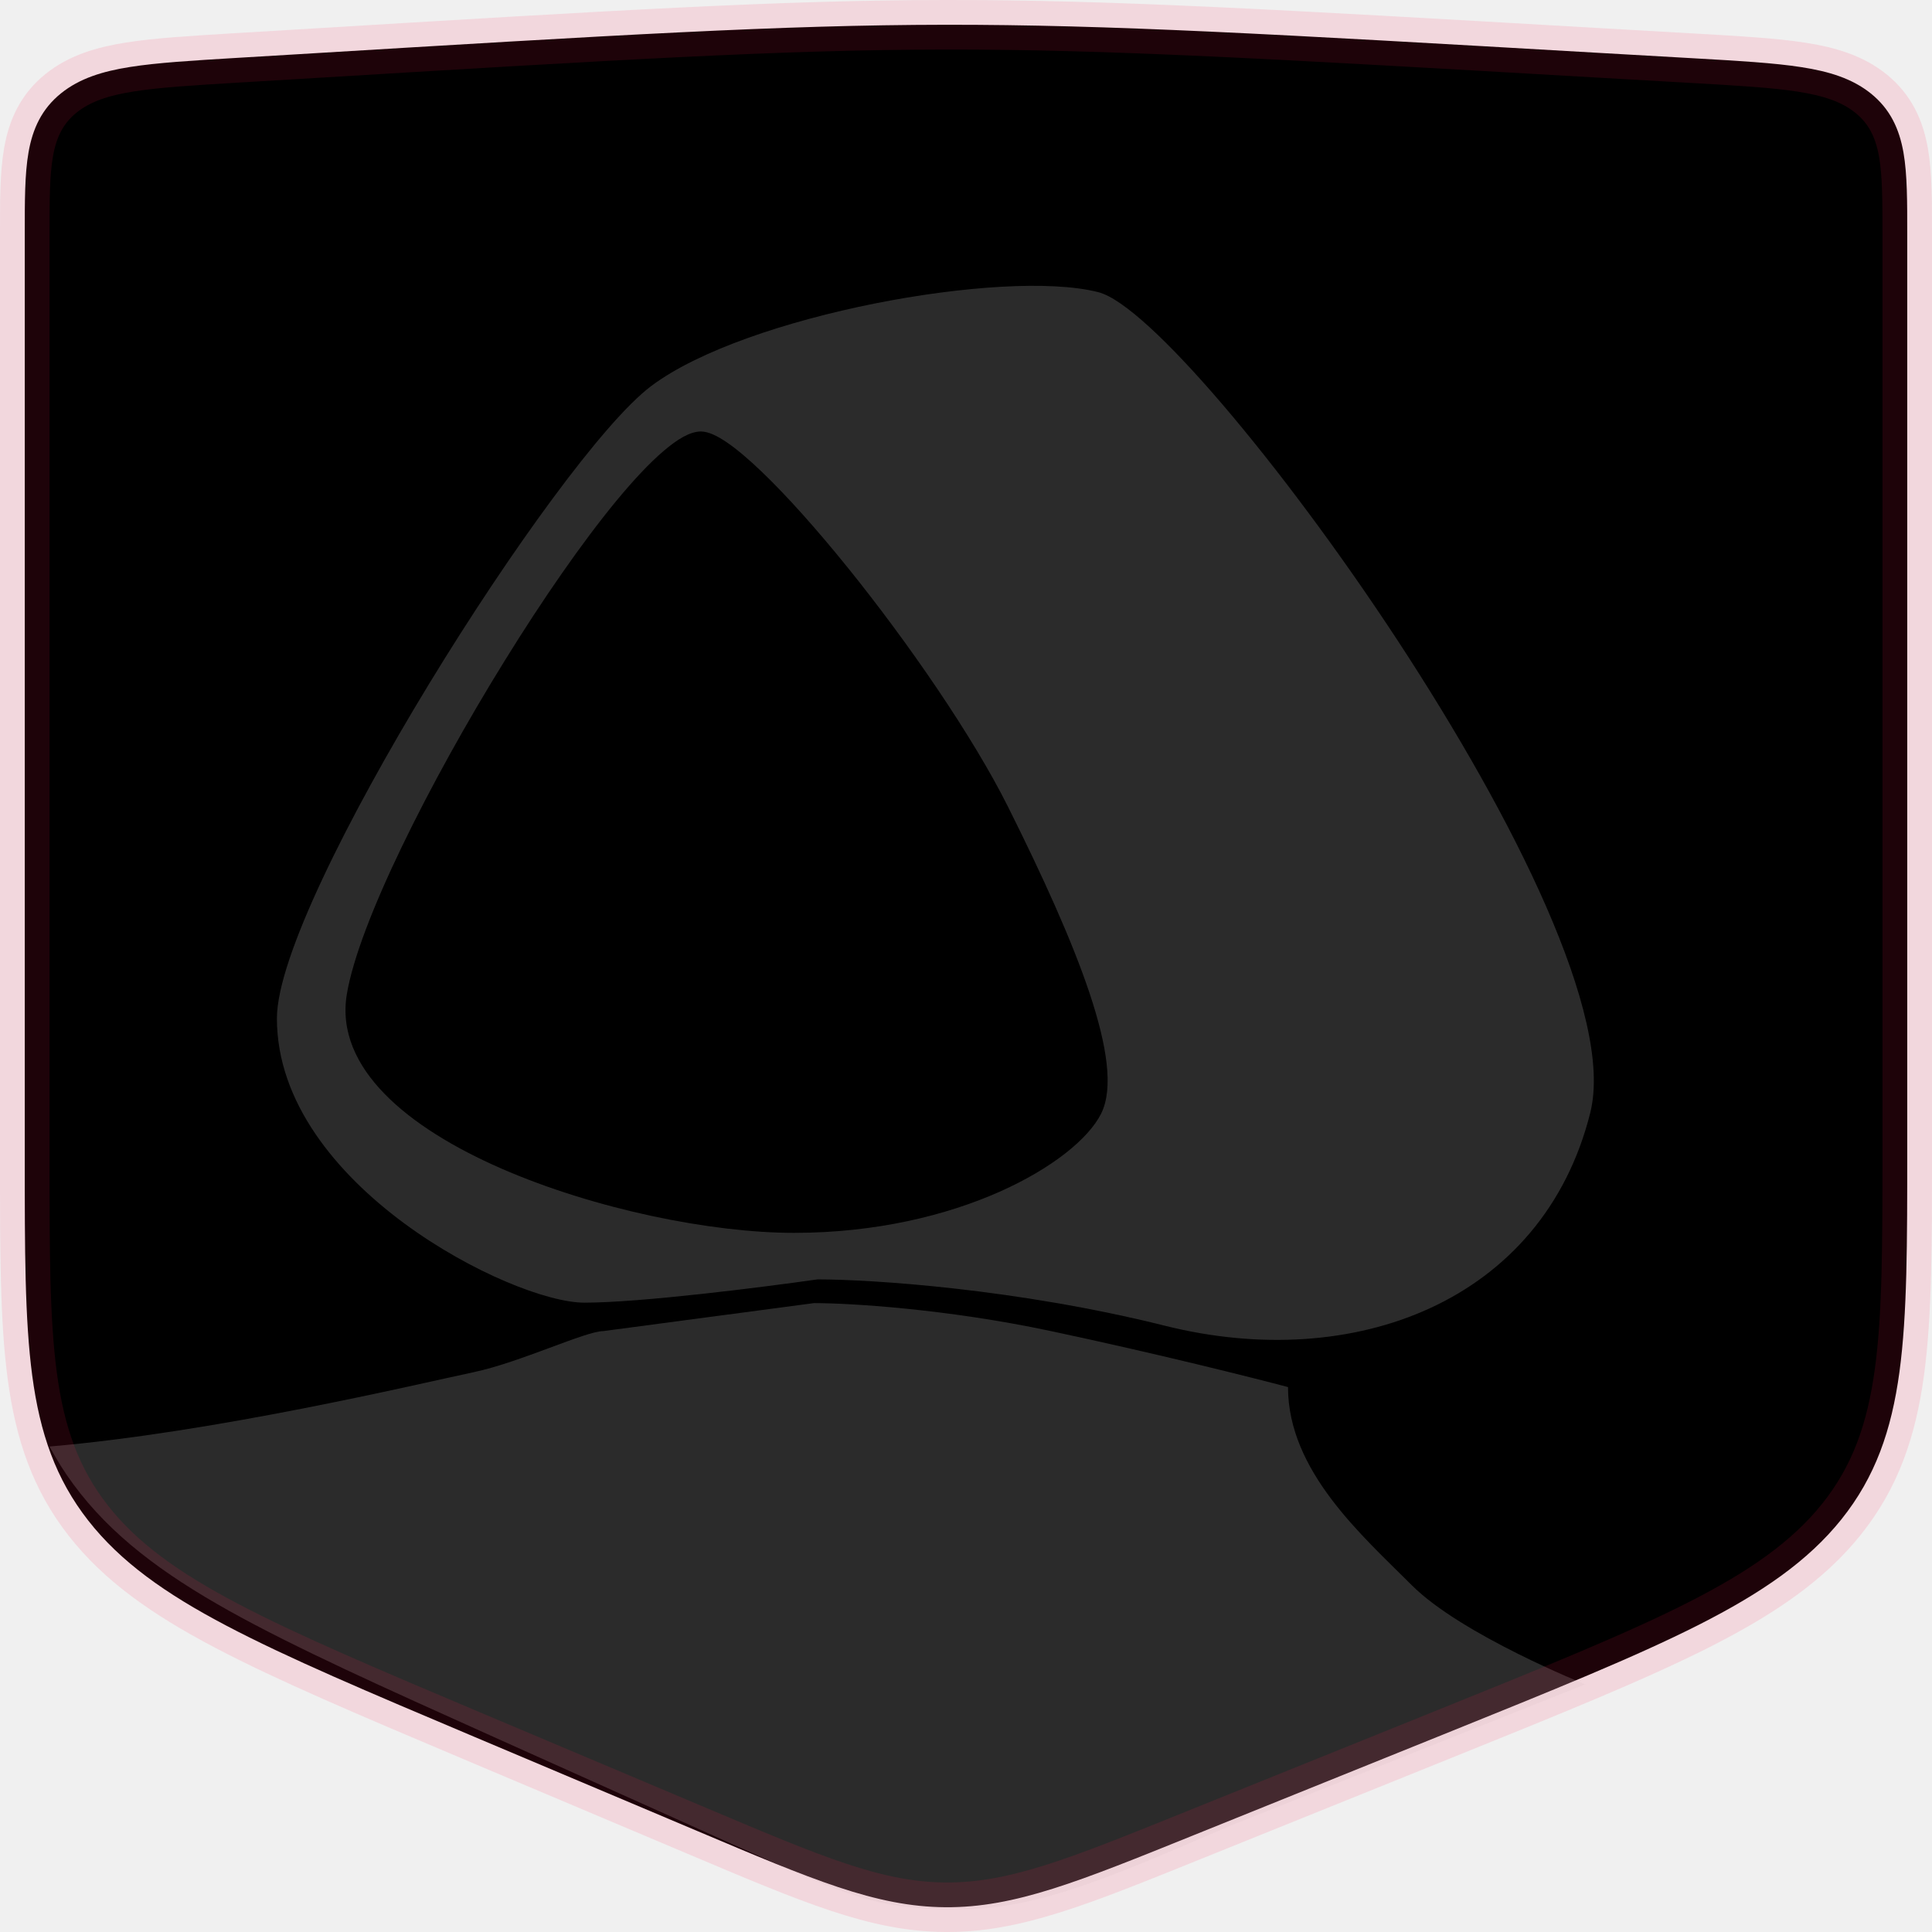
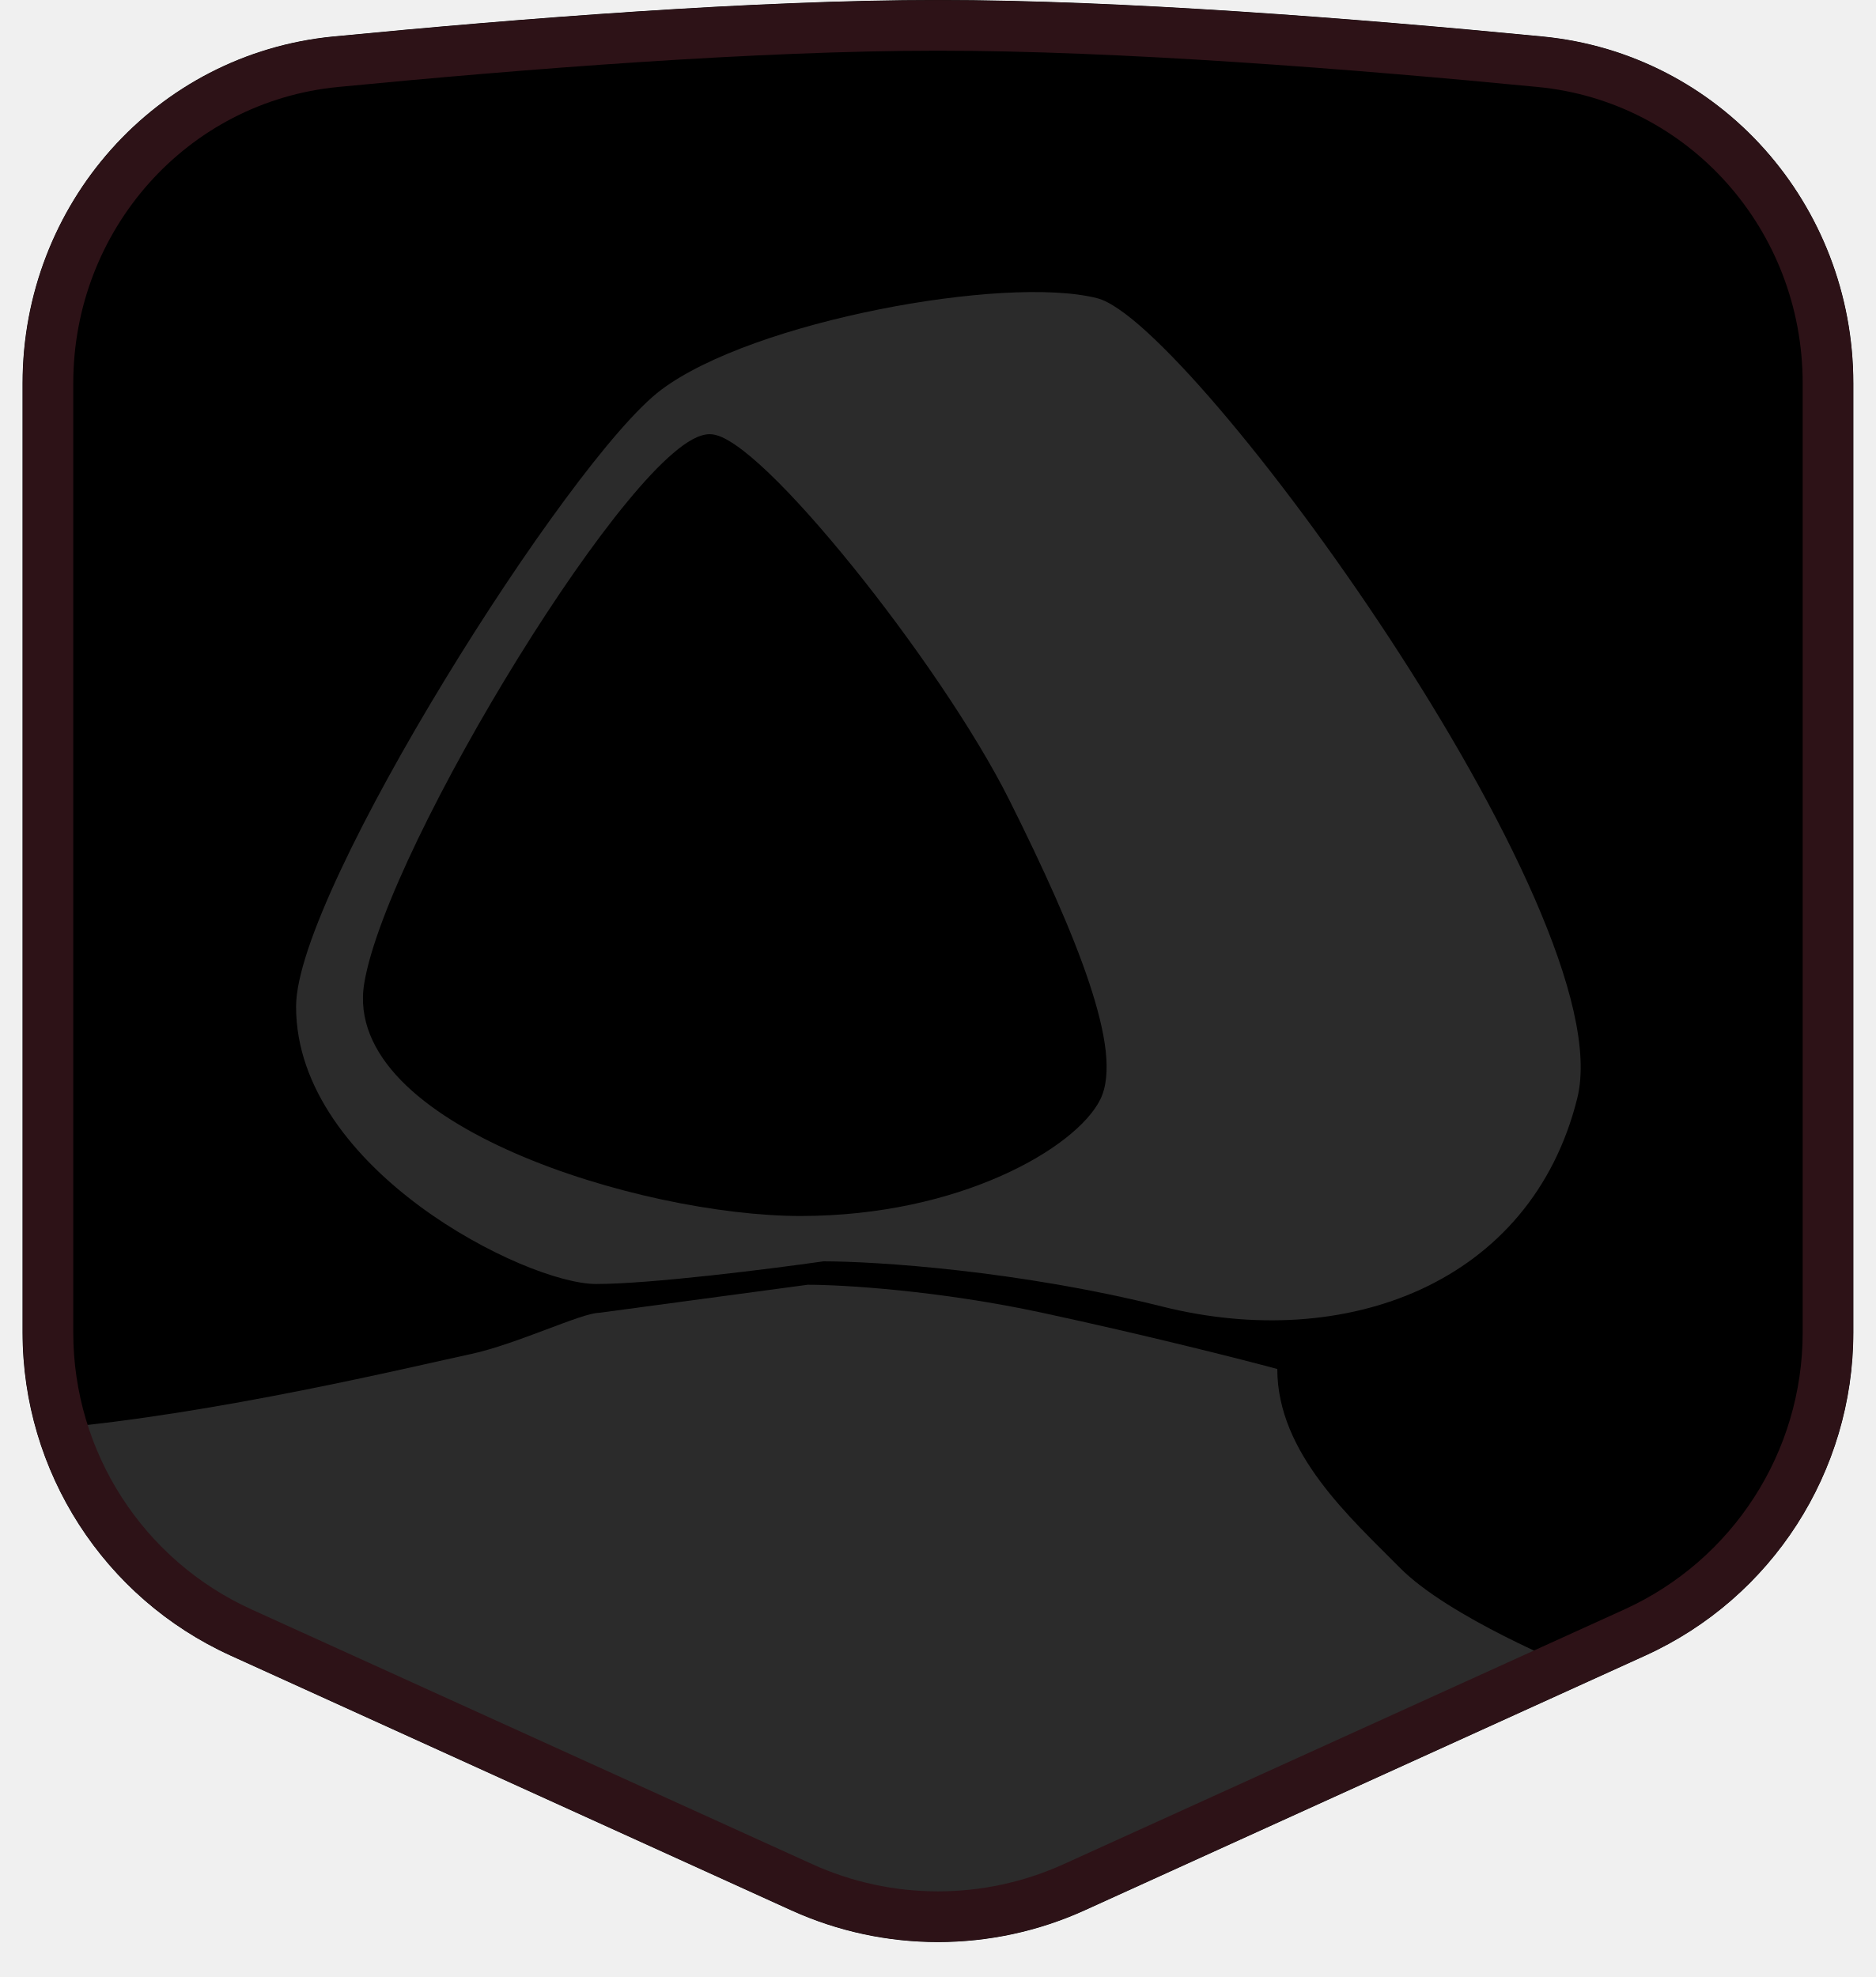
- <svg xmlns="http://www.w3.org/2000/svg" width="39" height="39" viewBox="0 0 39 39" fill="none">
-   <g clip-path="url(#clip0_960_42)">
-     <path d="M19.079 0.5C22.384 0.496 25.681 0.686 32.236 1.065L34.213 1.178C35.108 1.229 35.816 1.27 36.367 1.356C36.921 1.442 37.387 1.584 37.763 1.885C38.157 2.201 38.34 2.603 38.424 3.079C38.502 3.524 38.5 4.08 38.5 4.735V23.239C38.5 25.091 38.501 26.53 38.343 27.694C38.182 28.878 37.853 29.818 37.172 30.669C36.498 31.51 35.568 32.153 34.284 32.803C33.004 33.451 31.323 34.129 29.122 35.018L24.123 37.035C21.785 37.979 20.494 38.51 19.083 38.5C17.672 38.49 16.393 37.94 14.08 36.963L9.577 35.061C7.445 34.16 5.817 33.472 4.577 32.82C3.333 32.167 2.433 31.526 1.782 30.695C1.124 29.855 0.806 28.931 0.651 27.771C0.499 26.629 0.5 25.22 0.5 23.407V4.725C0.5 4.072 0.498 3.518 0.576 3.074C0.659 2.6 0.841 2.198 1.234 1.882C1.609 1.581 2.073 1.439 2.625 1.352C3.174 1.265 3.879 1.223 4.771 1.169L5.926 1.1C12.479 0.704 15.774 0.504 19.079 0.5Z" fill="black" />
-     <path opacity="0.2" d="M16.431 26.305C17.14 26.305 19.089 26.418 21.215 26.87C23.342 27.322 25.291 27.812 26 28C26 29.696 27.5 31.001 28.5 32.001C29.5 33.001 32 34.001 32 34.001L24.852 36.849C22.403 37.901 20.918 38.559 19.29 38.546C17.66 38.534 17.19 38.307 14.768 37.219L9.98 35.069C7.722 34.054 5.967 33.266 4.624 32.516C3.273 31.761 2.24 30.992 1.481 29.962C1.298 29.715 1.14 29.461 1 29.2C4.344 28.914 8.389 27.949 9.573 27.697C10.5 27.5 11.824 26.87 12.178 26.87L16.431 26.305Z" fill="#D9D9D9" />
-     <path opacity="0.2" d="M20.207 5.789C20.988 5.745 21.676 5.774 22.16 5.895C22.295 5.928 22.452 6.011 22.624 6.13C22.797 6.25 22.993 6.41 23.206 6.605C23.632 6.995 24.134 7.529 24.679 8.166C25.768 9.44 27.034 11.132 28.211 12.926C29.387 14.72 30.478 16.619 31.215 18.308C31.583 19.152 31.865 19.946 32.024 20.648C32.184 21.349 32.224 21.969 32.102 22.461C31.624 24.371 30.428 25.687 28.874 26.404C27.323 27.12 25.419 27.237 23.521 26.763C20.529 26.015 17.597 25.827 16.503 25.826C15.404 25.983 12.931 26.296 11.798 26.296C11.425 26.296 10.852 26.143 10.21 25.87C9.564 25.596 8.838 25.195 8.156 24.692C6.797 23.687 5.59 22.252 5.59 20.559C5.59 20.249 5.682 19.84 5.841 19.365C6 18.889 6.23 18.337 6.51 17.74C7.07 16.547 7.835 15.163 8.658 13.811C9.482 12.458 10.365 11.133 11.16 10.059C11.952 8.988 12.664 8.154 13.148 7.791C14.106 7.072 15.888 6.481 17.652 6.128C18.537 5.951 19.424 5.834 20.207 5.789ZM14.148 8.71C14.037 8.71 13.917 8.751 13.795 8.817C13.671 8.885 13.537 8.982 13.396 9.103C13.112 9.345 12.788 9.691 12.441 10.111C11.747 10.953 10.951 12.103 10.187 13.339C9.421 14.575 8.686 15.9 8.111 17.093C7.538 18.283 7.121 19.351 7.001 20.071C6.877 20.818 7.191 21.495 7.763 22.081C8.333 22.667 9.169 23.172 10.114 23.586C12.006 24.413 14.369 24.887 16.028 24.887C17.687 24.887 19.111 24.531 20.181 24.056C20.715 23.818 21.164 23.549 21.509 23.279C21.852 23.01 22.1 22.735 22.227 22.482C22.357 22.221 22.384 21.876 22.339 21.472C22.294 21.066 22.174 20.588 21.997 20.056C21.642 18.991 21.052 17.694 20.347 16.283C19.637 14.865 18.34 12.978 17.105 11.448C16.486 10.683 15.881 10.004 15.37 9.516C15.115 9.272 14.881 9.073 14.68 8.935C14.579 8.866 14.484 8.81 14.398 8.772C14.312 8.734 14.226 8.71 14.148 8.71Z" fill="#D9D9D9" />
-     <path d="M19.079 0.5C22.384 0.496 25.681 0.686 32.236 1.065L34.213 1.178C35.108 1.229 35.816 1.27 36.367 1.356C36.921 1.442 37.387 1.584 37.763 1.885C38.157 2.201 38.34 2.603 38.424 3.079C38.502 3.524 38.5 4.08 38.5 4.735V23.239C38.5 25.091 38.501 26.53 38.343 27.694C38.182 28.878 37.853 29.818 37.172 30.669C36.498 31.51 35.568 32.153 34.284 32.803C33.004 33.451 31.323 34.129 29.122 35.018L24.123 37.035C21.785 37.979 20.494 38.51 19.083 38.5C17.672 38.49 16.393 37.94 14.08 36.963L9.577 35.061C7.445 34.16 5.817 33.472 4.577 32.82C3.333 32.167 2.433 31.526 1.782 30.695C1.124 29.855 0.806 28.931 0.651 27.771C0.499 26.629 0.5 25.22 0.5 23.407V4.725C0.5 4.072 0.498 3.518 0.576 3.074C0.659 2.6 0.841 2.198 1.234 1.882C1.609 1.581 2.073 1.439 2.625 1.352C3.174 1.265 3.879 1.223 4.771 1.169L5.926 1.1C12.479 0.704 15.774 0.504 19.079 0.5Z" stroke="#FF214D" stroke-opacity="0.12" />
+ <svg xmlns="http://www.w3.org/2000/svg" width="37" height="39" viewBox="0 0 37 39" fill="none">
+   <path d="M0.445 7.561C0.445 4.036 3.065 1.061 6.574 0.72C10.245 0.364 14.884 0 18.501 0C22.117 0 26.757 0.364 30.428 0.72C33.937 1.061 36.556 4.036 36.556 7.561V26.287C36.556 29.032 34.952 31.524 32.453 32.66L21.397 37.684C19.557 38.52 17.445 38.52 15.605 37.684L4.549 32.66C2.05 31.524 0.445 29.032 0.445 26.287V7.561Z" fill="black" />
+   <mask id="mask0_1012_33" style="mask-type:alpha" maskUnits="userSpaceOnUse" x="0" y="0" width="37" height="39">
+     <path d="M18.501 0.723C22.081 0.723 26.691 1.084 30.357 1.439C33.485 1.743 35.834 4.396 35.834 7.562V26.287C35.834 28.749 34.395 30.983 32.153 32.002L21.098 37.026C19.447 37.776 17.553 37.776 15.903 37.026L4.848 32.002C2.607 30.983 1.168 28.749 1.168 26.287V7.562C1.168 4.396 3.517 1.743 6.644 1.439C10.31 1.084 14.921 0.723 18.501 0.723Z" fill="black" stroke="#FF214D" stroke-width="1.444" />
+   </mask>
+   <g mask="url(#mask0_1012_33)">
+     <path opacity="0.2" d="M15.933 25.344C16.619 25.344 18.506 25.455 20.563 25.898C22.621 26.341 24.508 26.821 25.194 27.006C25.194 28.668 26.645 29.948 27.613 30.928C28.581 31.908 31 32.888 31 32.888L24.082 35.68C21.713 36.711 20.276 37.356 18.7 37.344C17.123 37.331 16.668 37.109 14.324 36.043L9.691 33.935C7.505 32.941 5.8 32.736 4.5 32C3.192 31.26 2.2 29.938 1.465 28.929C1.289 28.686 1.135 28.438 1 28.182C4.236 27.902 8.15 26.955 9.297 26.709C10.194 26.515 11.475 25.898 11.817 25.898L15.933 25.344Z" fill="#D9D9D9" />
+     <path opacity="0.2" d="M19.771 5.78C20.516 5.738 21.172 5.765 21.635 5.881C21.764 5.913 21.914 5.993 22.077 6.106C22.243 6.22 22.43 6.373 22.633 6.559C23.039 6.931 23.518 7.439 24.037 8.046C25.076 9.26 26.281 10.873 27.402 12.582C28.523 14.292 29.562 16.102 30.265 17.711C30.616 18.515 30.885 19.273 31.037 19.942C31.189 20.61 31.227 21.202 31.109 21.672C30.654 23.493 29.514 24.748 28.032 25.432C26.553 26.114 24.738 26.227 22.929 25.775C20.078 25.062 17.286 24.883 16.243 24.882C15.196 25.031 12.84 25.329 11.76 25.329C11.404 25.329 10.857 25.183 10.245 24.923C9.63 24.661 8.936 24.28 8.286 23.8C6.991 22.843 5.84 21.474 5.84 19.858C5.84 19.561 5.928 19.171 6.079 18.719C6.231 18.265 6.45 17.739 6.717 17.171C7.25 16.034 7.98 14.715 8.765 13.426C9.549 12.137 10.39 10.874 11.148 9.85C11.902 8.83 12.582 8.034 13.043 7.689C13.957 7.003 15.655 6.44 17.337 6.104C18.18 5.935 19.025 5.823 19.771 5.78ZM13.999 8.565C13.892 8.565 13.777 8.604 13.66 8.667C13.542 8.731 13.413 8.824 13.278 8.94C13.008 9.17 12.699 9.501 12.369 9.902C11.708 10.704 10.95 11.8 10.221 12.977C9.492 14.154 8.79 15.417 8.242 16.554C7.696 17.688 7.299 18.707 7.185 19.394C7.066 20.107 7.366 20.753 7.911 21.313C8.455 21.871 9.252 22.353 10.153 22.747C11.956 23.536 14.209 23.987 15.79 23.988C17.371 23.987 18.729 23.649 19.749 23.195C20.259 22.969 20.686 22.713 21.015 22.455C21.342 22.199 21.579 21.936 21.7 21.694C21.825 21.445 21.851 21.113 21.809 20.728C21.765 20.34 21.65 19.885 21.481 19.378C21.143 18.364 20.581 17.127 19.909 15.783C19.233 14.431 17.997 12.634 16.819 11.176C16.23 10.447 15.654 9.799 15.167 9.333C14.924 9.101 14.7 8.911 14.508 8.779C14.412 8.714 14.321 8.66 14.238 8.623C14.156 8.587 14.074 8.565 13.999 8.565Z" fill="#D9D9D9" />
+     <path d="M18.501 0.5C22.092 0.5 26.711 0.862 30.379 1.218C33.624 1.532 36.057 4.285 36.057 7.562V26.287C36.057 28.836 34.567 31.15 32.246 32.205L21.19 37.228C19.482 38.005 17.52 38.005 15.812 37.228L4.756 32.205C2.435 31.151 0.945 28.836 0.945 26.287V7.562C0.945 4.285 3.378 1.533 6.622 1.218C10.29 0.862 14.91 0.5 18.501 0.5Z" stroke="#2D1217" />
  </g>
-   <defs>
-     <clipPath id="clip0_960_42">
-       <rect width="39" height="39" fill="white" />
-     </clipPath>
-   </defs>
</svg>
